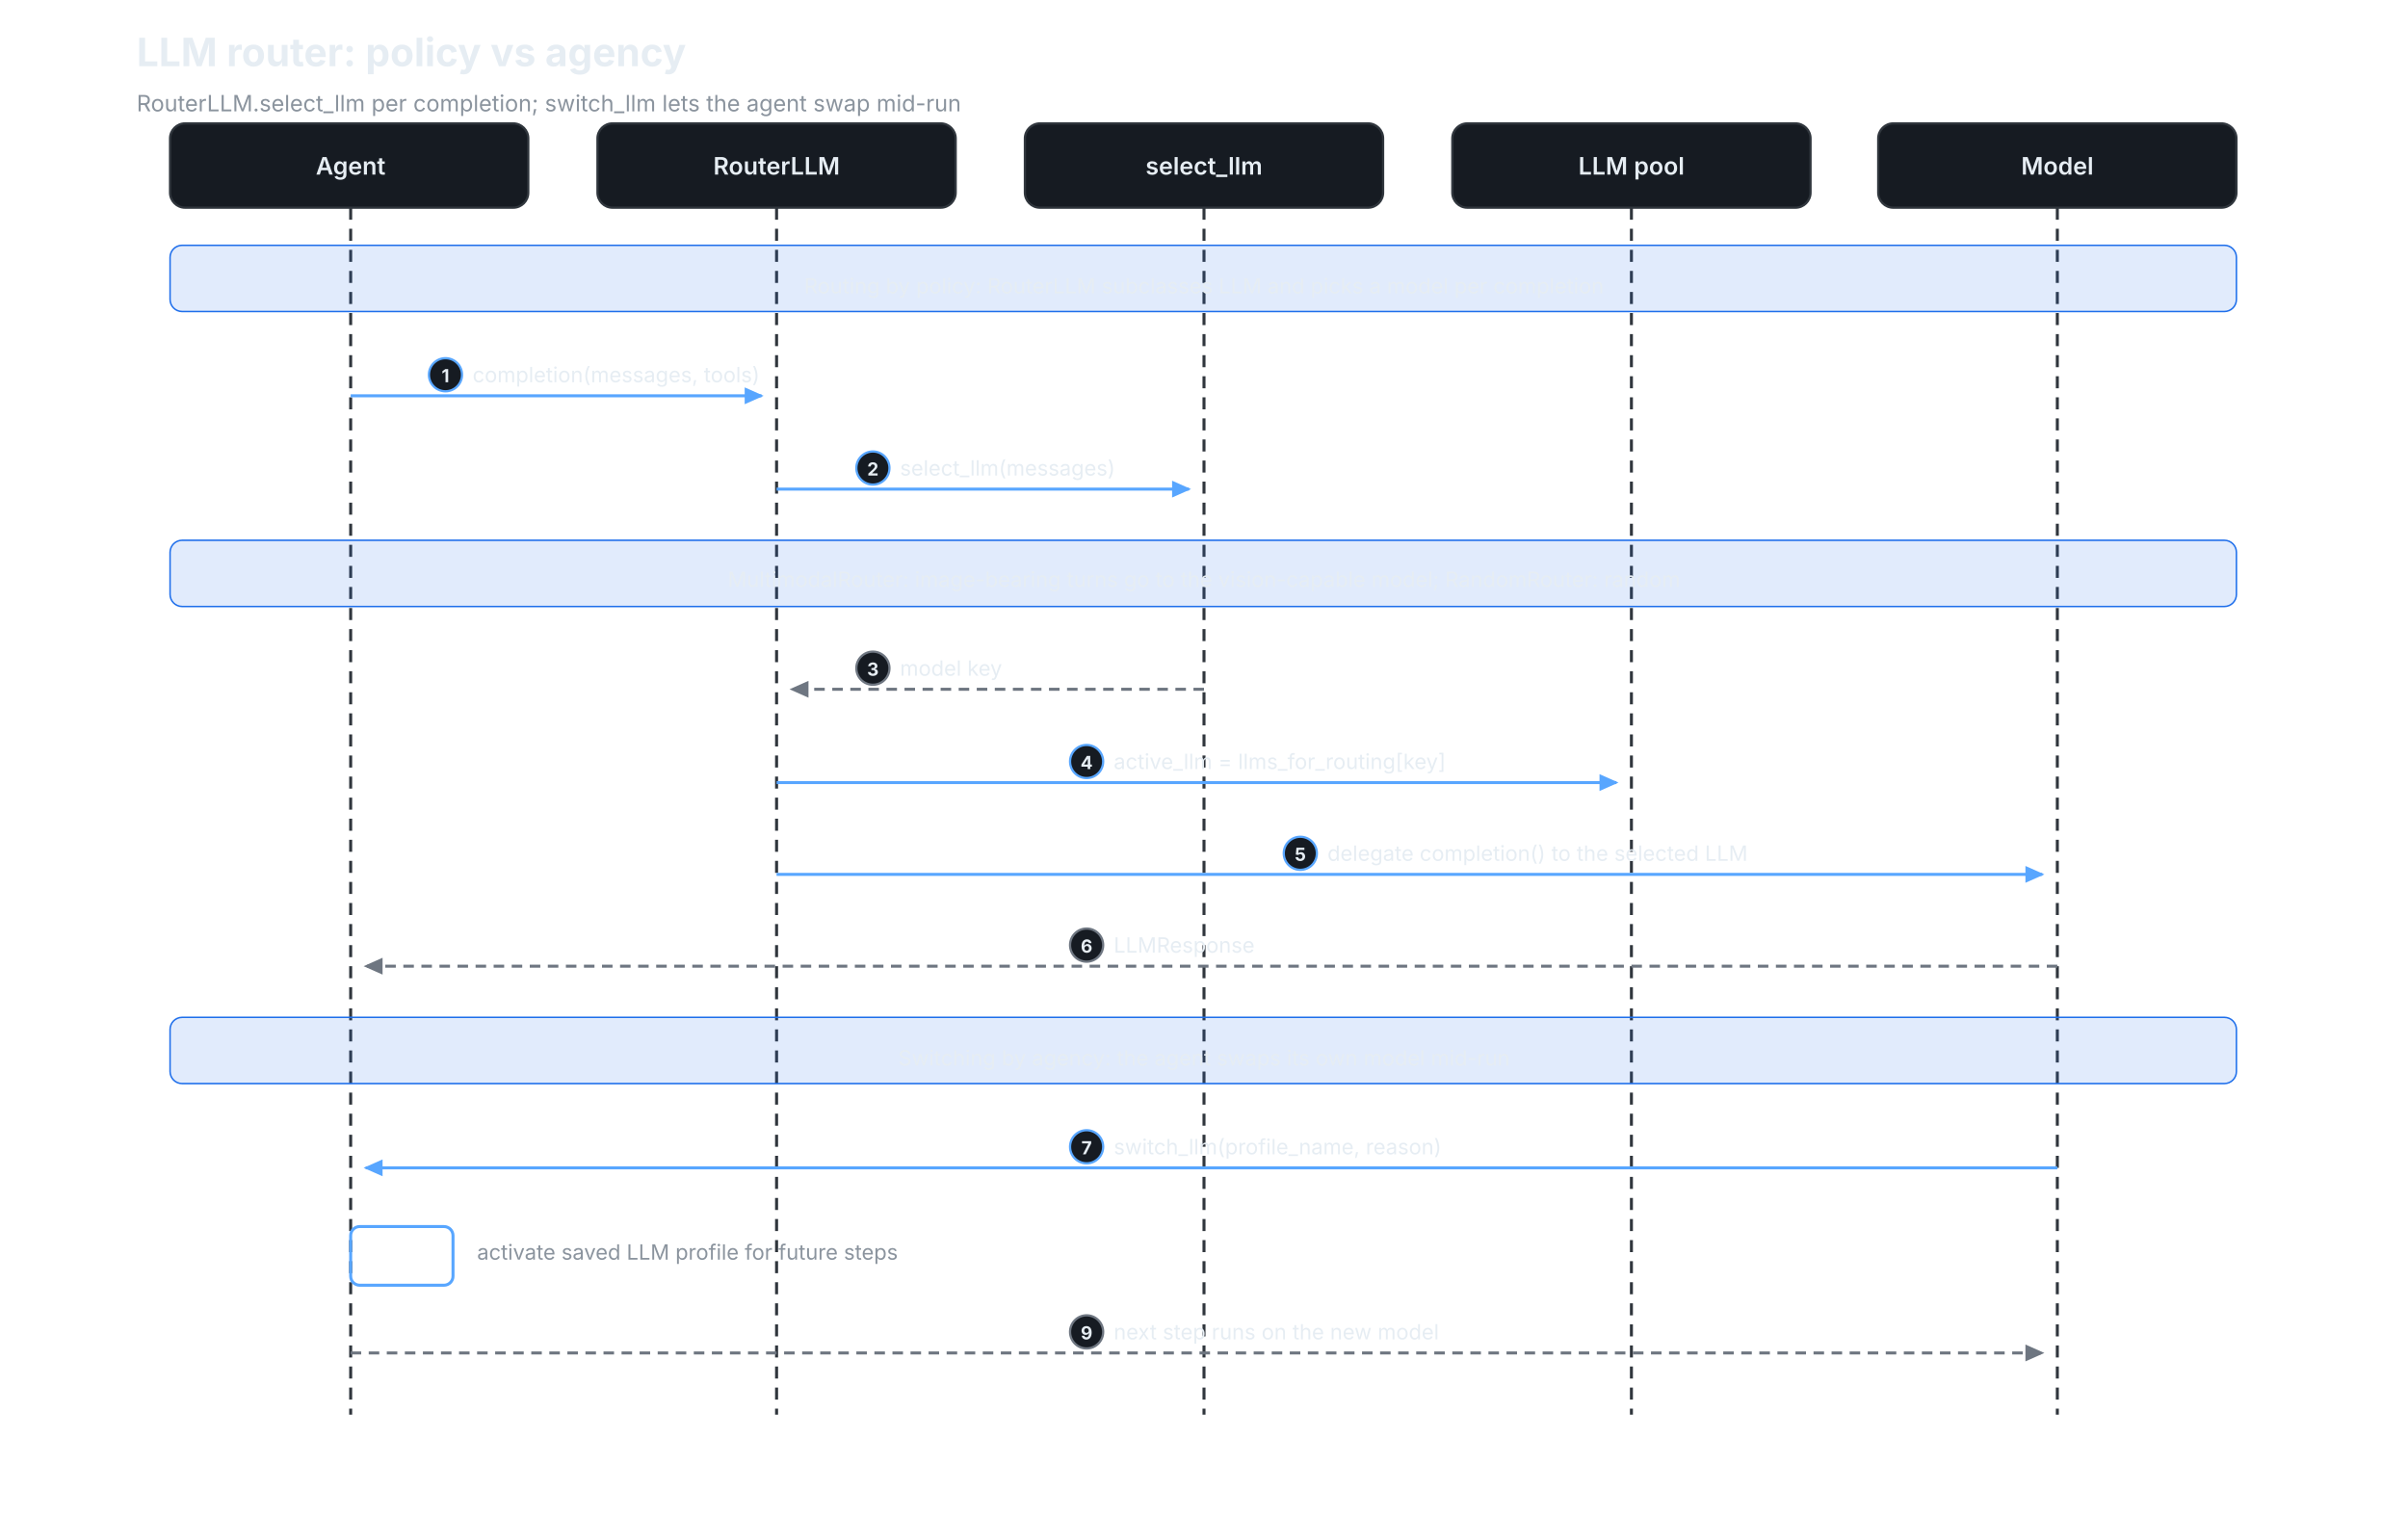
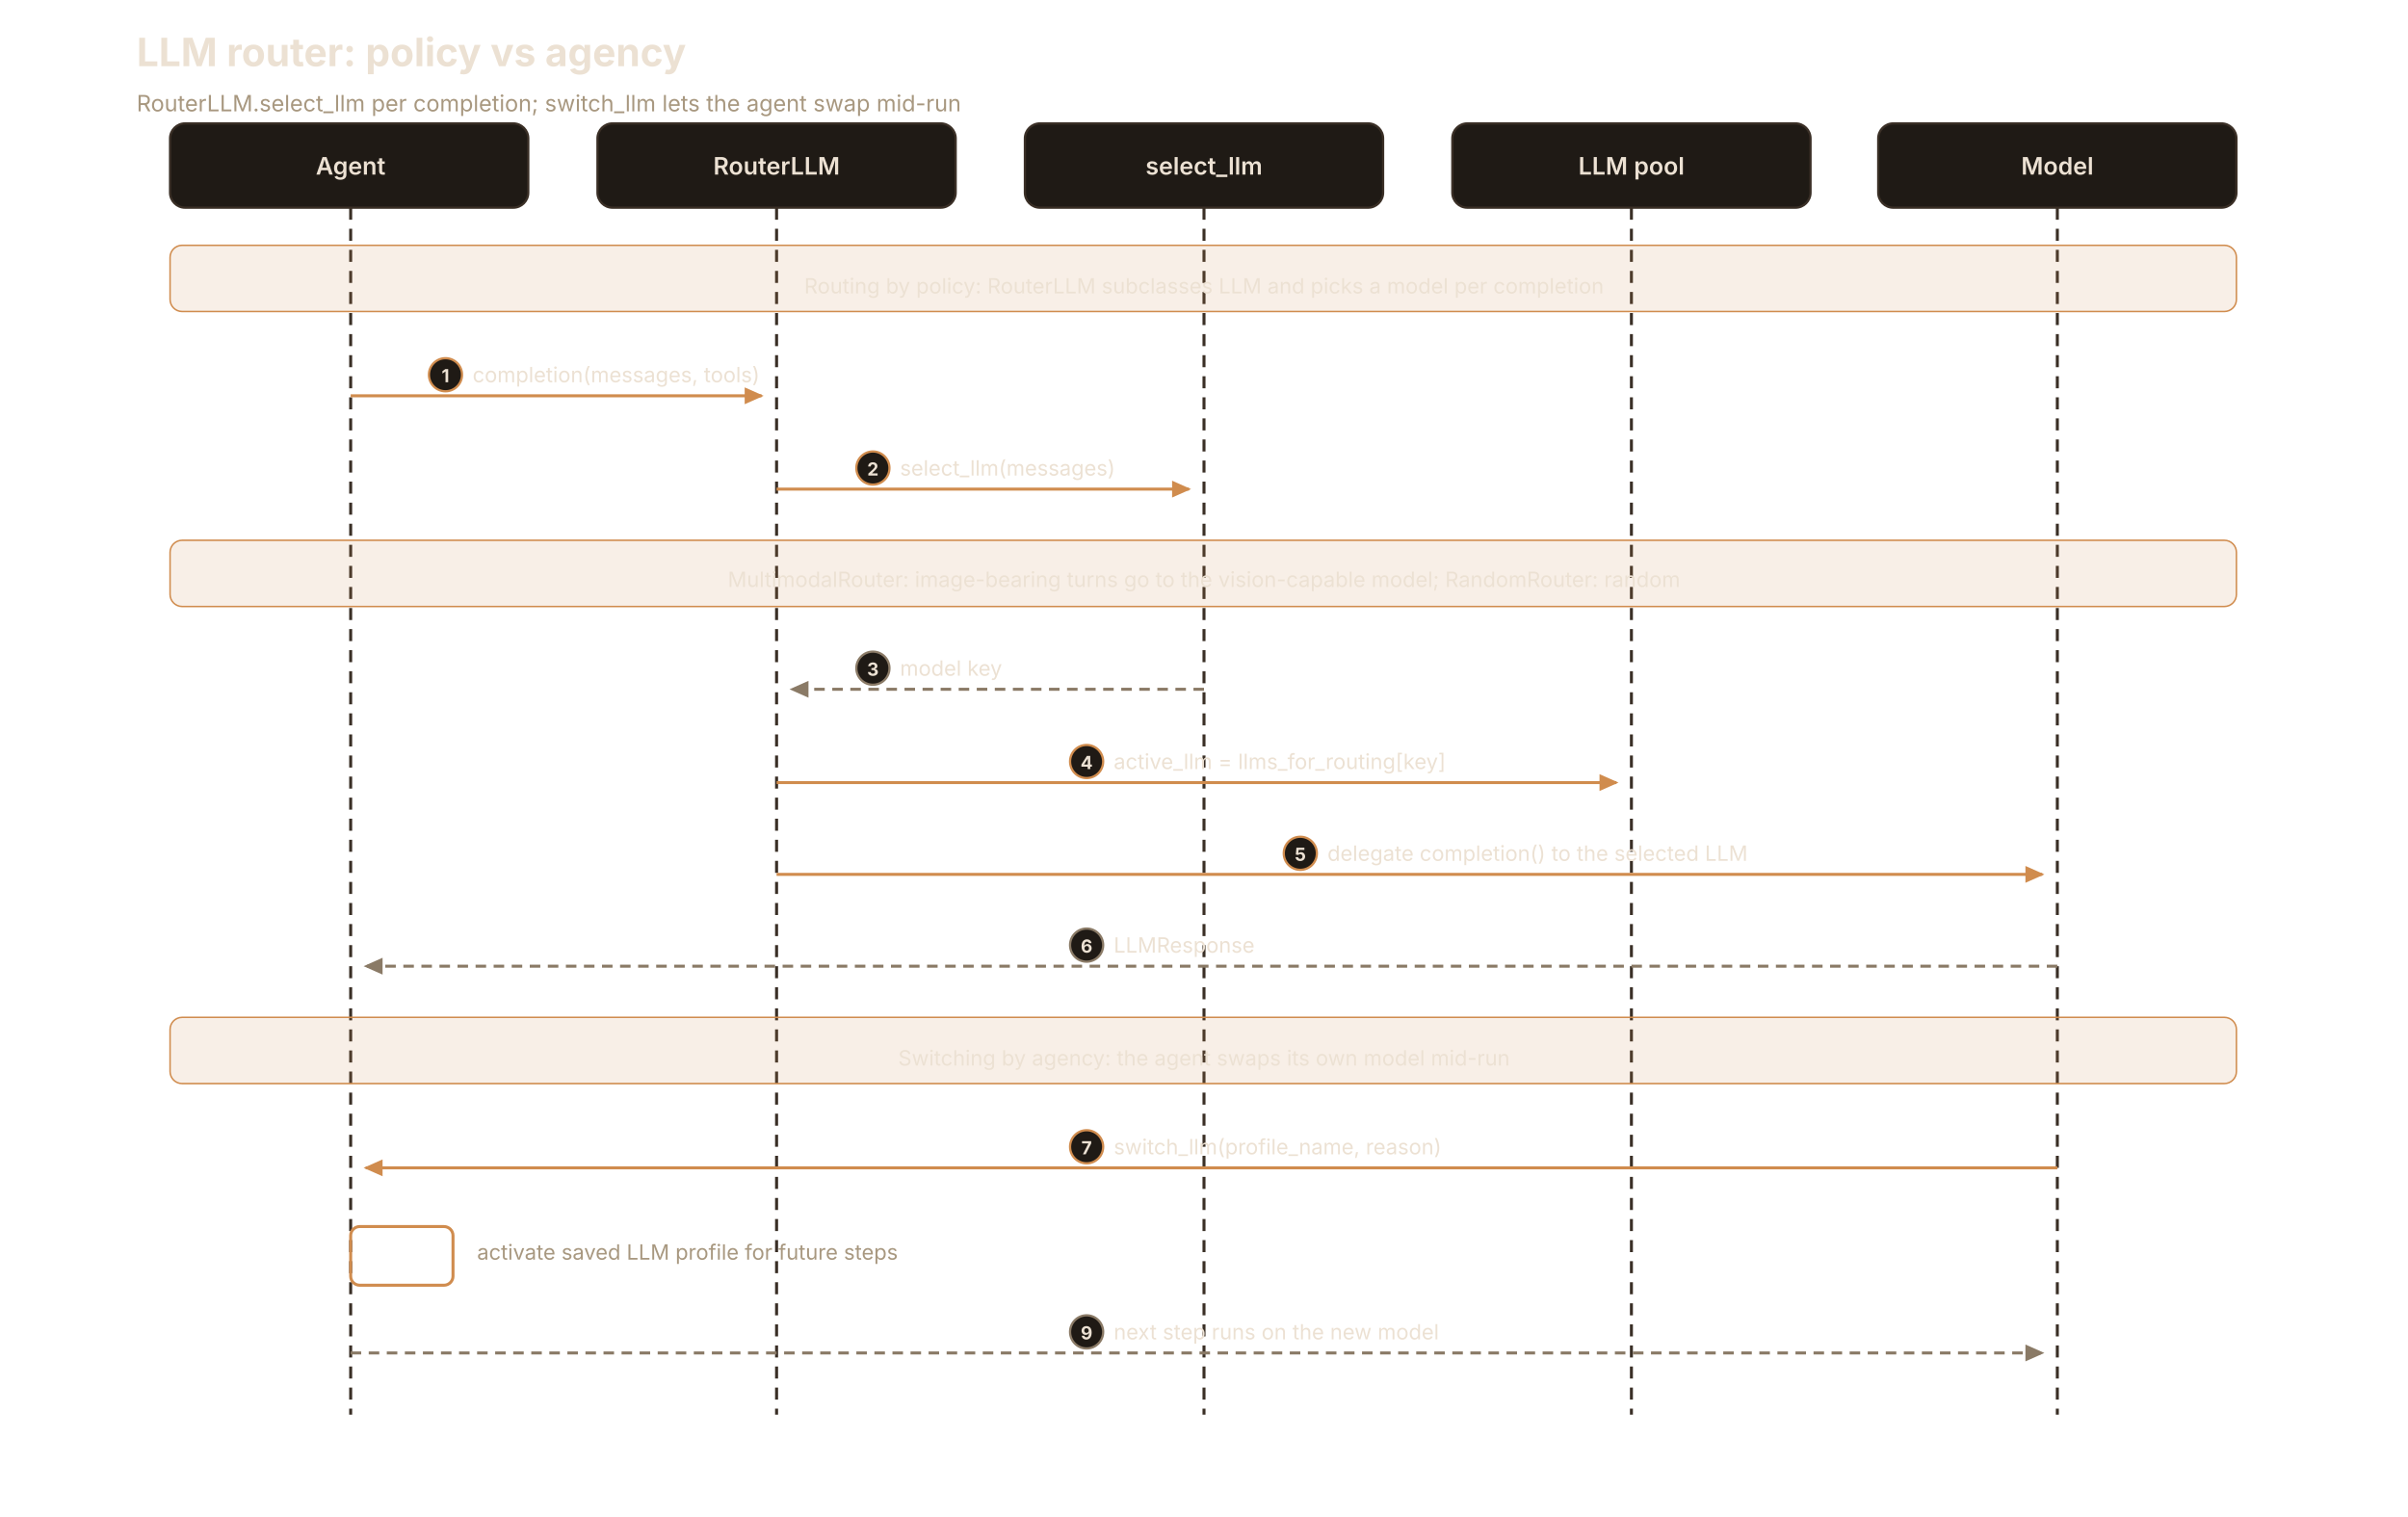
<svg xmlns="http://www.w3.org/2000/svg" viewBox="0 0 1600 1008" width="1600" font-family="system-ui, -apple-system, sans-serif">
  <defs>
    <marker id="arrc" viewBox="0 0 10 10" refX="8" refY="5" markerWidth="7" markerHeight="7" orient="auto-start-reverse">
-       <path d="M 0 1 L 9 5 L 0 9 z" fill="#58a6ff" />
+       <path d="M 0 1 L 9 5 L 0 9 z" fill="#d08c4e" />
    </marker>
    <marker id="arrr" viewBox="0 0 10 10" refX="8" refY="5" markerWidth="7" markerHeight="7" orient="auto-start-reverse">
-       <path d="M 0 1 L 9 5 L 0 9 z" fill="#6e7681" />
+       <path d="M 0 1 L 9 5 L 0 9 z" fill="#8a7a66" />
    </marker>
  </defs>
-   <text x="90.78" y="44" font-size="26" font-weight="700" fill="#e6edf3">LLM router: policy vs agency</text>
-   <text x="90.78" y="74" font-size="15" fill="#8b949e">RouterLLM.select_llm per completion; switch_llm lets the agent swap mid-run</text>
-   <line x1="233" y1="110" x2="233" y2="940" stroke="#30363d" stroke-width="2" stroke-dasharray="8 6" />
-   <rect x="113" y="82" width="238" height="56" rx="10" fill="#161b22" stroke="#30363d" stroke-width="1.5" />
-   <text x="233" y="116" text-anchor="middle" font-size="16" font-weight="600" fill="#e6edf3">Agent</text>
-   <line x1="516" y1="110" x2="516" y2="940" stroke="#30363d" stroke-width="2" stroke-dasharray="8 6" />
-   <rect x="397" y="82" width="238" height="56" rx="10" fill="#161b22" stroke="#30363d" stroke-width="1.5" />
-   <text x="516" y="116" text-anchor="middle" font-size="16" font-weight="600" fill="#e6edf3">RouterLLM</text>
-   <line x1="800" y1="110" x2="800" y2="940" stroke="#30363d" stroke-width="2" stroke-dasharray="8 6" />
-   <rect x="681" y="82" width="238" height="56" rx="10" fill="#161b22" stroke="#30363d" stroke-width="1.5" />
-   <text x="800" y="116" text-anchor="middle" font-size="16" font-weight="600" fill="#e6edf3">select_llm</text>
-   <line x1="1084" y1="110" x2="1084" y2="940" stroke="#30363d" stroke-width="2" stroke-dasharray="8 6" />
-   <rect x="965" y="82" width="238" height="56" rx="10" fill="#161b22" stroke="#30363d" stroke-width="1.5" />
-   <text x="1084" y="116" text-anchor="middle" font-size="16" font-weight="600" fill="#e6edf3">LLM pool</text>
-   <line x1="1367" y1="110" x2="1367" y2="940" stroke="#30363d" stroke-width="2" stroke-dasharray="8 6" />
-   <rect x="1248" y="82" width="238" height="56" rx="10" fill="#161b22" stroke="#30363d" stroke-width="1.5" />
-   <text x="1367" y="116" text-anchor="middle" font-size="16" font-weight="600" fill="#e6edf3">Model</text>
-   <rect x="113" y="163" width="1373" height="44" rx="8" fill="#1f6feb22" stroke="#1f6feb" stroke-width="1" />
-   <text x="800" y="195" text-anchor="middle" font-size="14" fill="#e6edf3">Routing by policy: RouterLLM subclasses LLM and picks a model per completion</text>
-   <line x1="233" y1="263" x2="506" y2="263" stroke="#58a6ff" stroke-width="2" marker-end="url(#arrc)" />
-   <circle cx="296" cy="249" r="11" fill="#161b22" stroke="#58a6ff" stroke-width="1.5" />
-   <text x="296" y="254" text-anchor="middle" font-size="12" font-weight="700" fill="#e6edf3">1</text>
-   <text x="314" y="254" font-size="14" fill="#e6edf3">completion(messages, tools)</text>
-   <line x1="516" y1="325" x2="790" y2="325" stroke="#58a6ff" stroke-width="2" marker-end="url(#arrc)" />
-   <circle cx="580" cy="311" r="11" fill="#161b22" stroke="#58a6ff" stroke-width="1.5" />
-   <text x="580" y="316" text-anchor="middle" font-size="12" font-weight="700" fill="#e6edf3">2</text>
-   <text x="598" y="316" font-size="14" fill="#e6edf3">select_llm(messages)</text>
-   <rect x="113" y="359" width="1373" height="44" rx="8" fill="#1f6feb22" stroke="#1f6feb" stroke-width="1" />
-   <text x="800" y="390" text-anchor="middle" font-size="14" fill="#e6edf3">MultimodalRouter: image-bearing turns go to the vision-capable model; RandomRouter: random</text>
-   <line x1="800" y1="458" x2="526" y2="458" stroke="#6e7681" stroke-width="2" stroke-dasharray="7 5" marker-end="url(#arrr)" />
-   <circle cx="580" cy="444" r="11" fill="#161b22" stroke="#6e7681" stroke-width="1.5" />
-   <text x="580" y="449" text-anchor="middle" font-size="12" font-weight="700" fill="#e6edf3">3</text>
-   <text x="598" y="449" font-size="14" fill="#e6edf3">model key</text>
-   <line x1="516" y1="520" x2="1074" y2="520" stroke="#58a6ff" stroke-width="2" marker-end="url(#arrc)" />
-   <circle cx="722" cy="506" r="11" fill="#161b22" stroke="#58a6ff" stroke-width="1.5" />
-   <text x="722" y="511" text-anchor="middle" font-size="12" font-weight="700" fill="#e6edf3">4</text>
-   <text x="740" y="511" font-size="14" fill="#e6edf3">active_llm = llms_for_routing[key]</text>
-   <line x1="516" y1="581" x2="1357" y2="581" stroke="#58a6ff" stroke-width="2" marker-end="url(#arrc)" />
-   <circle cx="864" cy="567" r="11" fill="#161b22" stroke="#58a6ff" stroke-width="1.5" />
-   <text x="864" y="572" text-anchor="middle" font-size="12" font-weight="700" fill="#e6edf3">5</text>
-   <text x="882" y="572" font-size="14" fill="#e6edf3">delegate completion() to the selected LLM</text>
-   <line x1="1367" y1="642" x2="243" y2="642" stroke="#6e7681" stroke-width="2" stroke-dasharray="7 5" marker-end="url(#arrr)" />
-   <circle cx="722" cy="628" r="11" fill="#161b22" stroke="#6e7681" stroke-width="1.5" />
-   <text x="722" y="633" text-anchor="middle" font-size="12" font-weight="700" fill="#e6edf3">6</text>
-   <text x="740" y="633" font-size="14" fill="#e6edf3">LLMResponse</text>
-   <rect x="113" y="676" width="1373" height="44" rx="8" fill="#1f6feb22" stroke="#1f6feb" stroke-width="1" />
-   <text x="800" y="708" text-anchor="middle" font-size="14" fill="#e6edf3">Switching by agency: the agent swaps its own model mid-run</text>
-   <line x1="1367" y1="776" x2="243" y2="776" stroke="#58a6ff" stroke-width="2" marker-end="url(#arrc)" />
-   <circle cx="722" cy="762" r="11" fill="#161b22" stroke="#58a6ff" stroke-width="1.5" />
-   <text x="722" y="767" text-anchor="middle" font-size="12" font-weight="700" fill="#e6edf3">7</text>
-   <text x="740" y="767" font-size="14" fill="#e6edf3">switch_llm(profile_name, reason)</text>
-   <rect x="233" y="815" width="68" height="39" rx="6" fill="none" stroke="#58a6ff" stroke-width="2" />
-   <text x="317" y="837" font-size="14" fill="#8b949e">activate saved LLM profile for future steps</text>
-   <line x1="233" y1="899" x2="1357" y2="899" stroke="#6e7681" stroke-width="2" stroke-dasharray="7 5" marker-end="url(#arrr)" />
-   <circle cx="722" cy="885" r="11" fill="#161b22" stroke="#6e7681" stroke-width="1.5" />
-   <text x="722" y="890" text-anchor="middle" font-size="12" font-weight="700" fill="#e6edf3">9</text>
-   <text x="740" y="890" font-size="14" fill="#e6edf3">next step runs on the new model</text>
+   <text x="90.78" y="44" font-size="26" font-weight="700" fill="#ece1d3">LLM router: policy vs agency</text>
+   <text x="90.78" y="74" font-size="15" fill="#a89880">RouterLLM.select_llm per completion; switch_llm lets the agent swap mid-run</text>
+   <line x1="233" y1="110" x2="233" y2="940" stroke="#3a2f26" stroke-width="2" stroke-dasharray="8 6" />
+   <rect x="113" y="82" width="238" height="56" rx="10" fill="#1f1a15" stroke="#3a2f26" stroke-width="1.5" />
+   <text x="233" y="116" text-anchor="middle" font-size="16" font-weight="600" fill="#ece1d3">Agent</text>
+   <line x1="516" y1="110" x2="516" y2="940" stroke="#3a2f26" stroke-width="2" stroke-dasharray="8 6" />
+   <rect x="397" y="82" width="238" height="56" rx="10" fill="#1f1a15" stroke="#3a2f26" stroke-width="1.5" />
+   <text x="516" y="116" text-anchor="middle" font-size="16" font-weight="600" fill="#ece1d3">RouterLLM</text>
+   <line x1="800" y1="110" x2="800" y2="940" stroke="#3a2f26" stroke-width="2" stroke-dasharray="8 6" />
+   <rect x="681" y="82" width="238" height="56" rx="10" fill="#1f1a15" stroke="#3a2f26" stroke-width="1.5" />
+   <text x="800" y="116" text-anchor="middle" font-size="16" font-weight="600" fill="#ece1d3">select_llm</text>
+   <line x1="1084" y1="110" x2="1084" y2="940" stroke="#3a2f26" stroke-width="2" stroke-dasharray="8 6" />
+   <rect x="965" y="82" width="238" height="56" rx="10" fill="#1f1a15" stroke="#3a2f26" stroke-width="1.5" />
+   <text x="1084" y="116" text-anchor="middle" font-size="16" font-weight="600" fill="#ece1d3">LLM pool</text>
+   <line x1="1367" y1="110" x2="1367" y2="940" stroke="#3a2f26" stroke-width="2" stroke-dasharray="8 6" />
+   <rect x="1248" y="82" width="238" height="56" rx="10" fill="#1f1a15" stroke="#3a2f26" stroke-width="1.5" />
+   <text x="1367" y="116" text-anchor="middle" font-size="16" font-weight="600" fill="#ece1d3">Model</text>
+   <rect x="113" y="163" width="1373" height="44" rx="8" fill="#d08c4e22" stroke="#d08c4e" stroke-width="1" />
+   <text x="800" y="195" text-anchor="middle" font-size="14" fill="#ece1d3">Routing by policy: RouterLLM subclasses LLM and picks a model per completion</text>
+   <line x1="233" y1="263" x2="506" y2="263" stroke="#d08c4e" stroke-width="2" marker-end="url(#arrc)" />
+   <circle cx="296" cy="249" r="11" fill="#1f1a15" stroke="#d08c4e" stroke-width="1.5" />
+   <text x="296" y="254" text-anchor="middle" font-size="12" font-weight="700" fill="#ece1d3">1</text>
+   <text x="314" y="254" font-size="14" fill="#ece1d3">completion(messages, tools)</text>
+   <line x1="516" y1="325" x2="790" y2="325" stroke="#d08c4e" stroke-width="2" marker-end="url(#arrc)" />
+   <circle cx="580" cy="311" r="11" fill="#1f1a15" stroke="#d08c4e" stroke-width="1.5" />
+   <text x="580" y="316" text-anchor="middle" font-size="12" font-weight="700" fill="#ece1d3">2</text>
+   <text x="598" y="316" font-size="14" fill="#ece1d3">select_llm(messages)</text>
+   <rect x="113" y="359" width="1373" height="44" rx="8" fill="#d08c4e22" stroke="#d08c4e" stroke-width="1" />
+   <text x="800" y="390" text-anchor="middle" font-size="14" fill="#ece1d3">MultimodalRouter: image-bearing turns go to the vision-capable model; RandomRouter: random</text>
+   <line x1="800" y1="458" x2="526" y2="458" stroke="#8a7a66" stroke-width="2" stroke-dasharray="7 5" marker-end="url(#arrr)" />
+   <circle cx="580" cy="444" r="11" fill="#1f1a15" stroke="#8a7a66" stroke-width="1.5" />
+   <text x="580" y="449" text-anchor="middle" font-size="12" font-weight="700" fill="#ece1d3">3</text>
+   <text x="598" y="449" font-size="14" fill="#ece1d3">model key</text>
+   <line x1="516" y1="520" x2="1074" y2="520" stroke="#d08c4e" stroke-width="2" marker-end="url(#arrc)" />
+   <circle cx="722" cy="506" r="11" fill="#1f1a15" stroke="#d08c4e" stroke-width="1.5" />
+   <text x="722" y="511" text-anchor="middle" font-size="12" font-weight="700" fill="#ece1d3">4</text>
+   <text x="740" y="511" font-size="14" fill="#ece1d3">active_llm = llms_for_routing[key]</text>
+   <line x1="516" y1="581" x2="1357" y2="581" stroke="#d08c4e" stroke-width="2" marker-end="url(#arrc)" />
+   <circle cx="864" cy="567" r="11" fill="#1f1a15" stroke="#d08c4e" stroke-width="1.5" />
+   <text x="864" y="572" text-anchor="middle" font-size="12" font-weight="700" fill="#ece1d3">5</text>
+   <text x="882" y="572" font-size="14" fill="#ece1d3">delegate completion() to the selected LLM</text>
+   <line x1="1367" y1="642" x2="243" y2="642" stroke="#8a7a66" stroke-width="2" stroke-dasharray="7 5" marker-end="url(#arrr)" />
+   <circle cx="722" cy="628" r="11" fill="#1f1a15" stroke="#8a7a66" stroke-width="1.5" />
+   <text x="722" y="633" text-anchor="middle" font-size="12" font-weight="700" fill="#ece1d3">6</text>
+   <text x="740" y="633" font-size="14" fill="#ece1d3">LLMResponse</text>
+   <rect x="113" y="676" width="1373" height="44" rx="8" fill="#d08c4e22" stroke="#d08c4e" stroke-width="1" />
+   <text x="800" y="708" text-anchor="middle" font-size="14" fill="#ece1d3">Switching by agency: the agent swaps its own model mid-run</text>
+   <line x1="1367" y1="776" x2="243" y2="776" stroke="#d08c4e" stroke-width="2" marker-end="url(#arrc)" />
+   <circle cx="722" cy="762" r="11" fill="#1f1a15" stroke="#d08c4e" stroke-width="1.5" />
+   <text x="722" y="767" text-anchor="middle" font-size="12" font-weight="700" fill="#ece1d3">7</text>
+   <text x="740" y="767" font-size="14" fill="#ece1d3">switch_llm(profile_name, reason)</text>
+   <rect x="233" y="815" width="68" height="39" rx="6" fill="none" stroke="#d08c4e" stroke-width="2" />
+   <text x="317" y="837" font-size="14" fill="#a89880">activate saved LLM profile for future steps</text>
+   <line x1="233" y1="899" x2="1357" y2="899" stroke="#8a7a66" stroke-width="2" stroke-dasharray="7 5" marker-end="url(#arrr)" />
+   <circle cx="722" cy="885" r="11" fill="#1f1a15" stroke="#8a7a66" stroke-width="1.5" />
+   <text x="722" y="890" text-anchor="middle" font-size="12" font-weight="700" fill="#ece1d3">9</text>
+   <text x="740" y="890" font-size="14" fill="#ece1d3">next step runs on the new model</text>
</svg>
